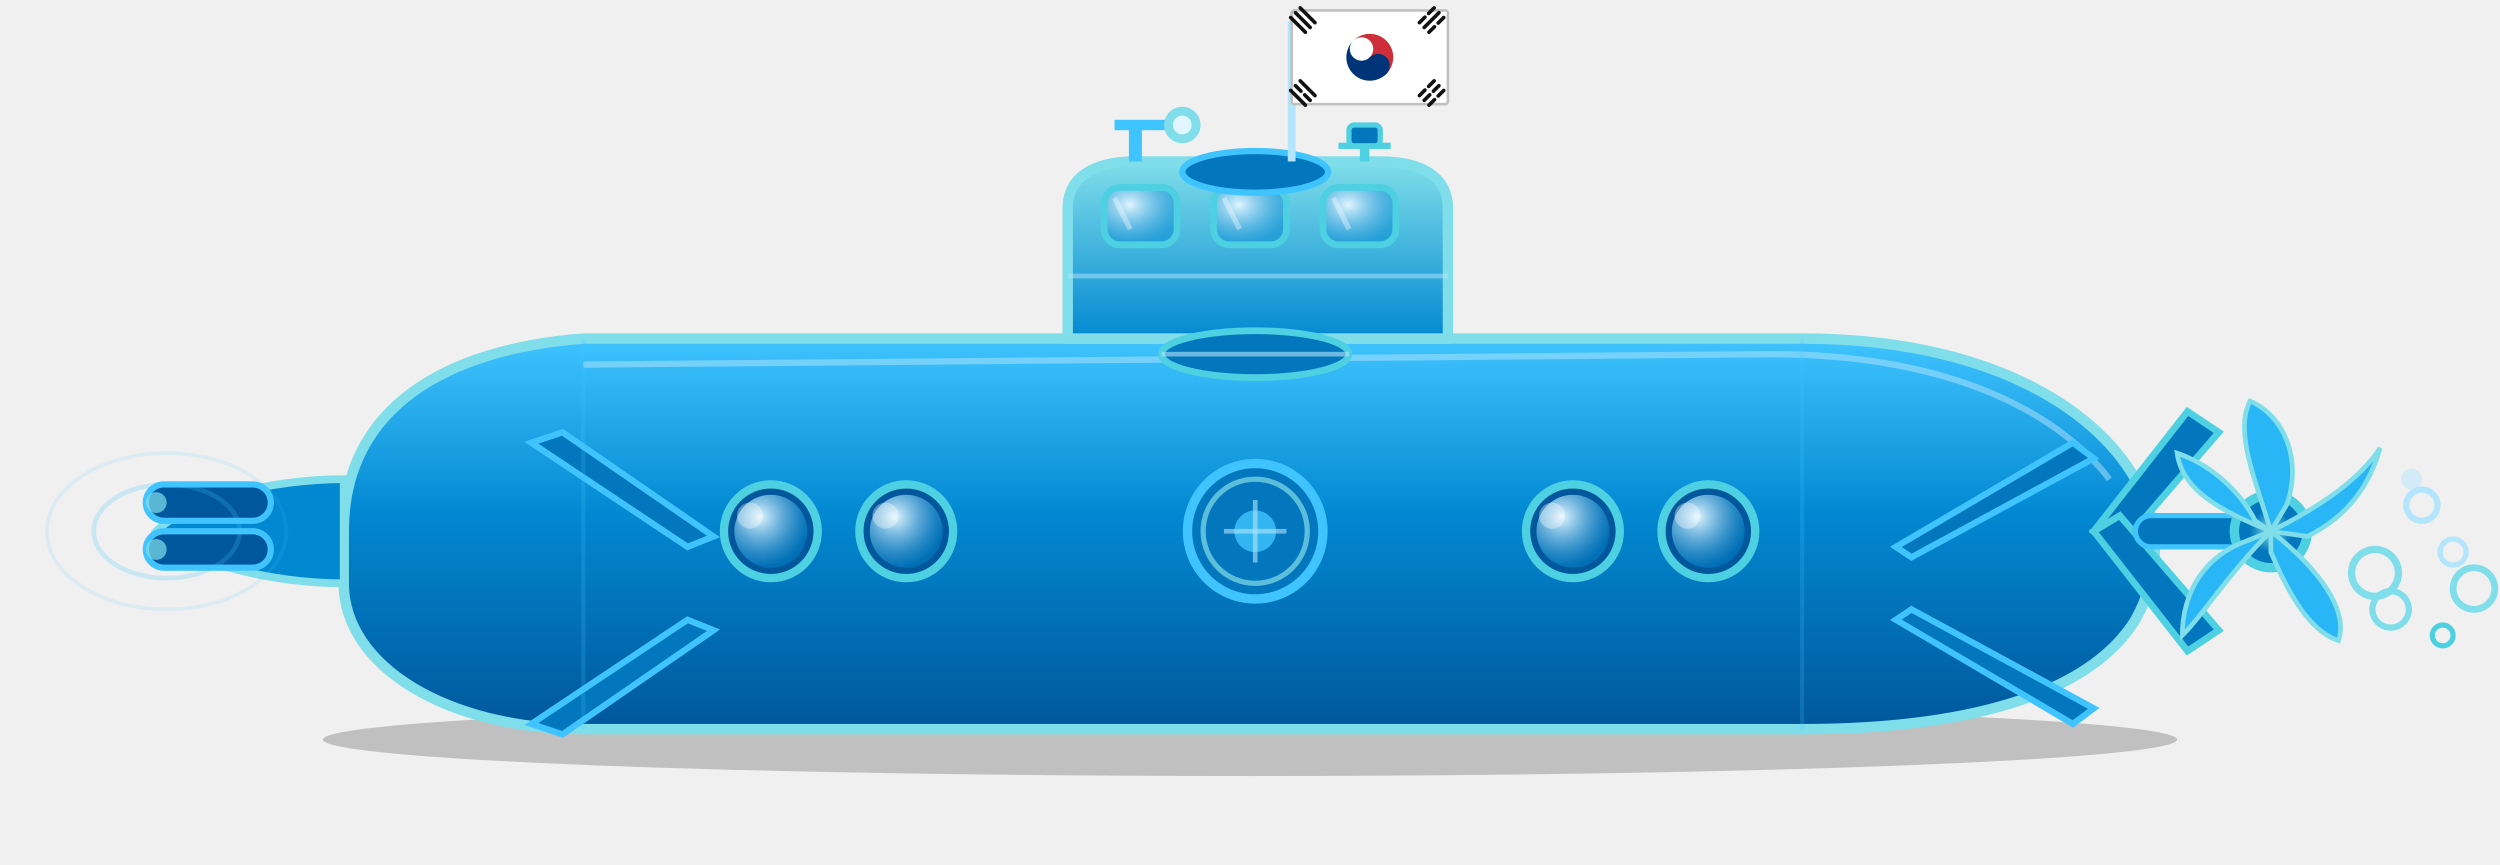
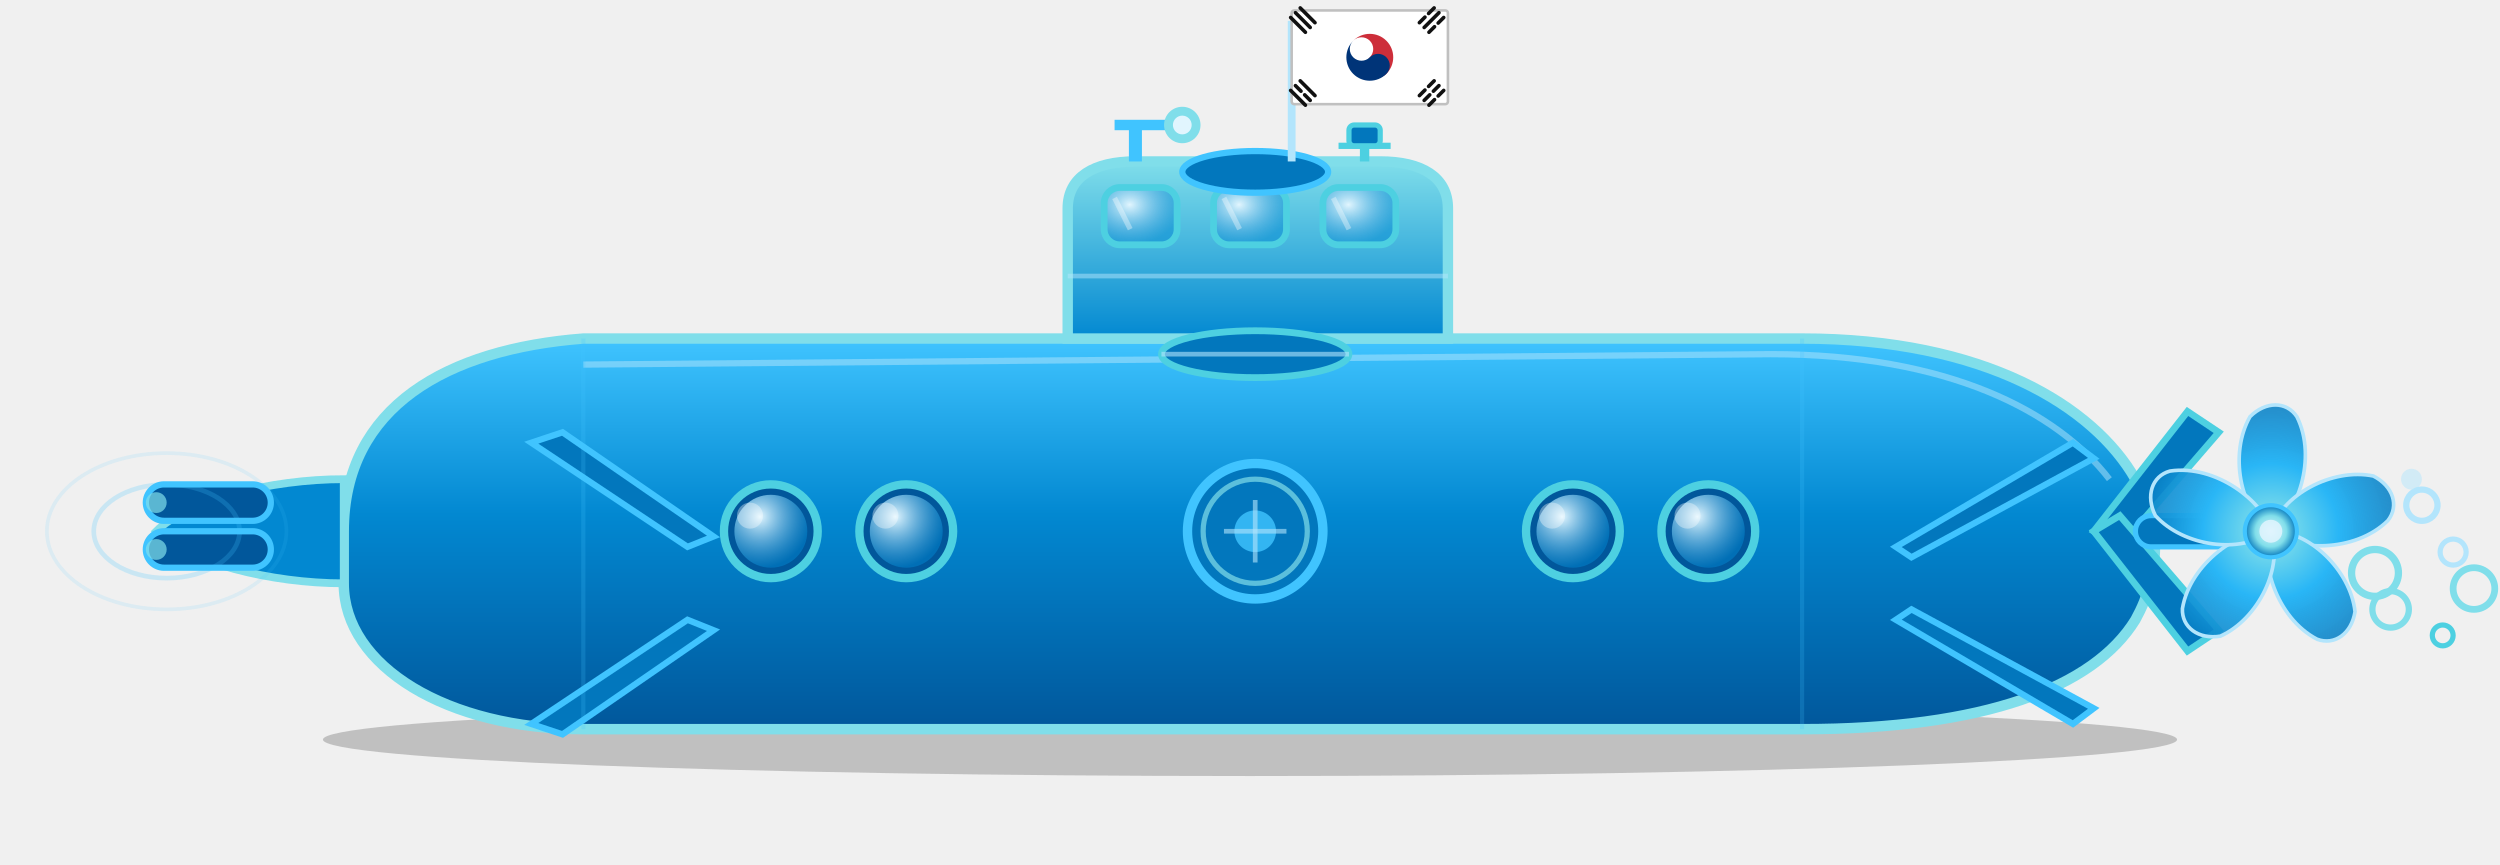
<svg xmlns="http://www.w3.org/2000/svg" viewBox="0 -22 480 166" fill="none">
  <defs>
    <linearGradient id="hull" x1="0" y1="0" x2="0" y2="1">
      <stop offset="0%" stop-color="#40c4ff" />
      <stop offset="45%" stop-color="#0288d1" />
      <stop offset="100%" stop-color="#01579b" />
    </linearGradient>
    <linearGradient id="tower" x1="0" y1="0" x2="0" y2="1">
      <stop offset="0%" stop-color="#80deea" />
      <stop offset="100%" stop-color="#0288d1" />
    </linearGradient>
    <radialGradient id="porthole" cx="35%" cy="30%" r="70%">
      <stop offset="0%" stop-color="#e1f5fe" />
      <stop offset="100%" stop-color="#0288d1" stop-opacity="0.5" />
    </radialGradient>
    <radialGradient id="propHub" cx="50%" cy="50%" r="50%">
-       <stop offset="0%" stop-color="#80deea" />
+       <stop offset="0%" stop-color="#e1f5fe" />
+       <stop offset="60%" stop-color="#80deea" />
      <stop offset="100%" stop-color="#0277bd" />
+     </radialGradient>
+     <radialGradient id="bladeGrad" cx="436" cy="80" r="26" gradientUnits="userSpaceOnUse">
+       <stop offset="10%" stop-color="#80deea" />
+       <stop offset="50%" stop-color="#29b6f6" />
+       <stop offset="100%" stop-color="#0277bd" stop-opacity="0.85" />
    </radialGradient>
  </defs>
  <ellipse cx="240" cy="120" rx="178" ry="7" fill="#000" opacity="0.2" />
  <path d="M 66 80     C 66 56, 86 45, 112 43     L 346 43     C 381 43, 402 56, 410 70     C 415 78, 415 88, 410 97     C 402 110, 381 118, 346 118     L 112 118     C 86 118, 66 106, 66 90 Z" fill="url(#hull)" stroke="#80deea" stroke-width="2" />
  <path d="M 112 48 L 340 46 C 374 46 395 57 405 70" stroke="#b3e5fc" stroke-width="1.2" opacity="0.5" fill="none" />
  <path d="M 66 90 C 52 90, 36 86, 30 80 C 36 74, 52 70, 66 70 Z" fill="#0288d1" stroke="#80deea" stroke-width="1.5" />
  <rect x="28" y="71" width="24" height="7" rx="3.5" fill="#01579b" stroke="#40c4ff" stroke-width="1.2" />
  <rect x="28" y="80" width="24" height="7" rx="3.5" fill="#01579b" stroke="#40c4ff" stroke-width="1.2" />
  <circle cx="30" cy="74.5" r="2" fill="#80deea" opacity="0.7" />
  <circle cx="30" cy="83.5" r="2" fill="#80deea" opacity="0.7" />
  <path d="M 132 83 L 102 63 L 108 61 L 137 81 Z" fill="#0277bd" stroke="#40c4ff" stroke-width="1.2" />
  <path d="M 132 97 L 102 117 L 108 119 L 137 99 Z" fill="#0277bd" stroke="#40c4ff" stroke-width="1.2" />
  <path d="M 364 83 L 398 63 L 402 66 L 367 85 Z" fill="#0277bd" stroke="#40c4ff" stroke-width="1.2" />
  <path d="M 364 97 L 398 117 L 402 114 L 367 95 Z" fill="#0277bd" stroke="#40c4ff" stroke-width="1.2" />
  <path d="M 205 43 L 205 18 C 205 12, 210 9, 218 9 L 265 9 C 273 9, 278 12, 278 18 L 278 43 Z" fill="url(#tower)" stroke="#80deea" stroke-width="2" />
  <line x1="205" y1="31" x2="278" y2="31" stroke="#b3e5fc" stroke-width="0.9" opacity="0.5" />
  <rect x="212" y="14" width="14" height="11" rx="3" fill="url(#porthole)" stroke="#4dd0e1" stroke-width="1.3" />
  <rect x="233" y="14" width="14" height="11" rx="3" fill="url(#porthole)" stroke="#4dd0e1" stroke-width="1.3" />
  <rect x="254" y="14" width="14" height="11" rx="3" fill="url(#porthole)" stroke="#4dd0e1" stroke-width="1.3" />
  <line x1="214" y1="16" x2="217" y2="22" stroke="white" stroke-width="1" opacity="0.35" />
  <line x1="235" y1="16" x2="238" y2="22" stroke="white" stroke-width="1" opacity="0.35" />
  <line x1="256" y1="16" x2="259" y2="22" stroke="white" stroke-width="1" opacity="0.35" />
  <ellipse cx="241" cy="11" rx="14" ry="4" fill="#0277bd" stroke="#40c4ff" stroke-width="1.2" />
  <line x1="218" y1="9" x2="218" y2="2" stroke="#40c4ff" stroke-width="2.5" />
  <line x1="214" y1="2" x2="227" y2="2" stroke="#40c4ff" stroke-width="2" />
  <circle cx="227" cy="2" r="3.5" fill="#80deea" />
  <circle cx="227" cy="2" r="1.8" fill="#e1f5fe" />
  <line x1="262" y1="9" x2="262" y2="3" stroke="#4dd0e1" stroke-width="1.8" />
  <line x1="257" y1="6" x2="267" y2="6" stroke="#4dd0e1" stroke-width="1.2" />
  <rect x="259" y="2" width="6" height="4" rx="1" fill="#0277bd" stroke="#4dd0e1" stroke-width="1" />
  <ellipse cx="241" cy="46" rx="18" ry="4.5" fill="#0277bd" stroke="#4dd0e1" stroke-width="1.3" />
  <line x1="223" y1="46" x2="259" y2="46" stroke="#b3e5fc" stroke-width="0.9" opacity="0.6" />
  <circle cx="148" cy="80" r="9" fill="#01579b" stroke="#4dd0e1" stroke-width="1.6" />
  <circle cx="148" cy="80" r="7" fill="url(#porthole)" />
  <circle cx="144" cy="77" r="2.5" fill="white" opacity="0.35" />
  <circle cx="174" cy="80" r="9" fill="#01579b" stroke="#4dd0e1" stroke-width="1.6" />
  <circle cx="174" cy="80" r="7" fill="url(#porthole)" />
  <circle cx="170" cy="77" r="2.5" fill="white" opacity="0.35" />
  <circle cx="241" cy="80" r="13" fill="#0277bd" stroke="#40c4ff" stroke-width="1.8" />
  <circle cx="241" cy="80" r="10" fill="none" stroke="#80deea" stroke-width="1" opacity="0.7" />
  <circle cx="241" cy="80" r="4" fill="#40c4ff" opacity="0.8" />
  <line x1="235" y1="80" x2="247" y2="80" stroke="#b3e5fc" stroke-width="0.9" opacity="0.6" />
  <line x1="241" y1="74" x2="241" y2="86" stroke="#b3e5fc" stroke-width="0.9" opacity="0.6" />
  <circle cx="302" cy="80" r="9" fill="#01579b" stroke="#4dd0e1" stroke-width="1.6" />
  <circle cx="302" cy="80" r="7" fill="url(#porthole)" />
  <circle cx="298" cy="77" r="2.5" fill="white" opacity="0.35" />
  <circle cx="328" cy="80" r="9" fill="#01579b" stroke="#4dd0e1" stroke-width="1.6" />
  <circle cx="328" cy="80" r="7" fill="url(#porthole)" />
  <circle cx="324" cy="77" r="2.5" fill="white" opacity="0.35" />
  <line x1="112" y1="43" x2="112" y2="118" stroke="#40c4ff" stroke-width="0.8" opacity="0.2" />
  <line x1="346" y1="43" x2="346" y2="118" stroke="#40c4ff" stroke-width="0.8" opacity="0.2" />
  <path d="M 402 80 L 420 57 L 426 61 L 407 83 Z" fill="#0277bd" stroke="#4dd0e1" stroke-width="1.3" />
  <path d="M 402 80 L 420 103 L 426 99 L 407 77 Z" fill="#0277bd" stroke="#4dd0e1" stroke-width="1.3" />
  <rect x="410" y="77" width="26" height="6" rx="3" fill="#0277bd" stroke="#40c4ff" stroke-width="1" />
  <circle cx="436" cy="80" r="7" fill="#0277bd" stroke="#4dd0e1" stroke-width="1.8" />
  <g>
-     <circle cx="436" cy="80" r="4" fill="url(#propHub)" />
-     <path d="M 436 80 C 433 70, 429 61, 432 55 C 439 58, 442 67, 439 75 Z" fill="#29b6f6" stroke="#80deea" stroke-width="0.9" />
-     <path d="M 436 80 C 446 75, 453 70, 457 64 C 455 71, 451 77, 443 81 Z" fill="#29b6f6" stroke="#80deea" stroke-width="0.9" />
-     <path d="M 436 80 C 445 87, 451 95, 449 101 C 443 99, 439 91, 436 84 Z" fill="#29b6f6" stroke="#80deea" stroke-width="0.9" />
-     <path d="M 436 80 C 428 88, 423 96, 419 100 C 419 92, 423 85, 431 82 Z" fill="#29b6f6" stroke="#80deea" stroke-width="0.9" />
-     <path d="M 436 80 C 426 76, 419 72, 418 65 C 424 67, 430 72, 433 78 Z" fill="#29b6f6" stroke="#80deea" stroke-width="0.9" />
+     <path d="M 436,80 C 441,77 445,66 441,58 C 439,55 435,55 432,58 C 428,65 430,76 436,80 Z" fill="url(#bladeGrad)" stroke="#b3e5fc" stroke-width="0.7" />
+     <path transform="rotate(72 436 80)" d="M 436,80 C 441,77 445,66 441,58 C 439,55 435,55 432,58 C 428,65 430,76 436,80 Z" fill="url(#bladeGrad)" stroke="#b3e5fc" stroke-width="0.7" />
+     <path transform="rotate(144 436 80)" d="M 436,80 C 441,77 445,66 441,58 C 439,55 435,55 432,58 C 428,65 430,76 436,80 Z" fill="url(#bladeGrad)" stroke="#b3e5fc" stroke-width="0.7" />
+     <path transform="rotate(216 436 80)" d="M 436,80 C 441,77 445,66 441,58 C 439,55 435,55 432,58 C 428,65 430,76 436,80 Z" fill="url(#bladeGrad)" stroke="#b3e5fc" stroke-width="0.7" />
+     <path transform="rotate(288 436 80)" d="M 436,80 C 441,77 445,66 441,58 C 439,55 435,55 432,58 C 428,65 430,76 436,80 Z" fill="url(#bladeGrad)" stroke="#b3e5fc" stroke-width="0.7" />
+     <circle cx="436" cy="80" r="5" fill="url(#propHub)" stroke="#40c4ff" stroke-width="0.8" />
+     <circle cx="436" cy="80" r="2.2" fill="#e1f5fe" opacity="0.85" />
    <animateTransform attributeName="transform" type="rotate" from="0 436 80" to="360 436 80" dur="1.2s" repeatCount="indefinite" />
  </g>
  <circle cx="456" cy="88" r="4.5" fill="none" stroke="#80deea" stroke-width="1.4">
    <animate attributeName="cy" from="88" to="52" dur="1.8s" repeatCount="indefinite" begin="0s" />
    <animate attributeName="opacity" values="0.8;0.6;0" dur="1.8s" repeatCount="indefinite" begin="0s" />
    <animate attributeName="r" from="4.5" to="8" dur="1.8s" repeatCount="indefinite" begin="0s" />
  </circle>
  <circle cx="465" cy="75" r="3" fill="none" stroke="#b3e5fc" stroke-width="1.2">
    <animate attributeName="cy" from="75" to="42" dur="2.1s" repeatCount="indefinite" begin="0.4s" />
    <animate attributeName="opacity" values="0.7;0.5;0" dur="2.1s" repeatCount="indefinite" begin="0.4s" />
    <animate attributeName="r" from="3" to="6" dur="2.1s" repeatCount="indefinite" begin="0.4s" />
  </circle>
  <circle cx="459" cy="95" r="3.5" fill="none" stroke="#80deea" stroke-width="1.2">
    <animate attributeName="cy" from="95" to="63" dur="2.4s" repeatCount="indefinite" begin="0.8s" />
    <animate attributeName="opacity" values="0.6;0.4;0" dur="2.4s" repeatCount="indefinite" begin="0.8s" />
    <animate attributeName="r" from="3.5" to="7" dur="2.4s" repeatCount="indefinite" begin="0.8s" />
  </circle>
  <circle cx="471" cy="84" r="2.5" fill="none" stroke="#b3e5fc" stroke-width="1">
    <animate attributeName="cy" from="84" to="55" dur="1.6s" repeatCount="indefinite" begin="1.1s" />
    <animate attributeName="opacity" values="0.7;0.4;0" dur="1.6s" repeatCount="indefinite" begin="1.1s" />
    <animate attributeName="r" from="2.5" to="5.5" dur="1.6s" repeatCount="indefinite" begin="1.1s" />
  </circle>
  <circle cx="463" cy="70" r="2" fill="#b3e5fc" opacity="0.5">
    <animate attributeName="cy" from="70" to="40" dur="2.0s" repeatCount="indefinite" begin="1.5s" />
    <animate attributeName="opacity" values="0.5;0.3;0" dur="2.0s" repeatCount="indefinite" begin="1.5s" />
    <animate attributeName="r" from="2" to="5" dur="2.0s" repeatCount="indefinite" begin="1.5s" />
  </circle>
  <circle cx="475" cy="91" r="4" fill="none" stroke="#80deea" stroke-width="1.3">
    <animate attributeName="cy" from="91" to="58" dur="2.3s" repeatCount="indefinite" begin="0.2s" />
    <animate attributeName="opacity" values="0.8;0.5;0" dur="2.3s" repeatCount="indefinite" begin="0.2s" />
    <animate attributeName="r" from="4" to="7.5" dur="2.3s" repeatCount="indefinite" begin="0.2s" />
  </circle>
  <circle cx="469" cy="100" r="2" fill="none" stroke="#4dd0e1" stroke-width="1">
    <animate attributeName="cy" from="100" to="72" dur="1.9s" repeatCount="indefinite" begin="0.9s" />
    <animate attributeName="opacity" values="0.6;0.3;0" dur="1.9s" repeatCount="indefinite" begin="0.9s" />
    <animate attributeName="r" from="2" to="4.5" dur="1.9s" repeatCount="indefinite" begin="0.9s" />
  </circle>
  <ellipse cx="32" cy="80" rx="14" ry="9" fill="none" stroke="#40c4ff" stroke-width="0.9" opacity="0.22" />
  <ellipse cx="32" cy="80" rx="23" ry="15" fill="none" stroke="#40c4ff" stroke-width="0.7" opacity="0.12" />
  <line x1="248" y1="9" x2="248" y2="-18" stroke="#b3e5fc" stroke-width="1.5" />
  <rect x="248" y="-20" width="30" height="18" fill="white" stroke="#c0c0c0" stroke-width="0.5" rx="0.5" />
  <g transform="rotate(-45 263 -11)">
    <path d="M 263,-15.5 A 4.5,4.5 0 0,1 263,-6.5 A 2.25,2.25 0 0,1 263,-11 A 2.25,2.25 0 0,0 263,-15.5 Z" fill="#cd2e3a" />
    <path d="M 263,-15.5 A 4.5,4.5 0 0,0 263,-6.5 A 2.25,2.25 0 0,0 263,-11 A 2.25,2.25 0 0,1 263,-15.5 Z" fill="#003478" />
  </g>
  <g transform="rotate(45 250 -18)" stroke="#111" stroke-width="0.7" stroke-linecap="round">
    <line x1="248" y1="-19.5" x2="252" y2="-19.5" />
    <line x1="248" y1="-18.2" x2="252" y2="-18.2" />
    <line x1="248" y1="-16.9" x2="252" y2="-16.9" />
  </g>
  <g transform="rotate(-45 275 -18)" stroke="#111" stroke-width="0.7" stroke-linecap="round">
    <line x1="273" y1="-19.5" x2="274.5" y2="-19.5" />
    <line x1="275.5" y1="-19.5" x2="277" y2="-19.5" />
    <line x1="273" y1="-18.2" x2="277" y2="-18.2" />
    <line x1="273" y1="-16.9" x2="274.5" y2="-16.9" />
    <line x1="275.5" y1="-16.9" x2="277" y2="-16.9" />
  </g>
  <g transform="rotate(45 250 -4)" stroke="#111" stroke-width="0.7" stroke-linecap="round">
    <line x1="248" y1="-5.5" x2="252" y2="-5.5" />
    <line x1="248" y1="-4.2" x2="249.5" y2="-4.2" />
    <line x1="250.5" y1="-4.2" x2="252" y2="-4.2" />
    <line x1="248" y1="-2.9" x2="252" y2="-2.9" />
  </g>
  <g transform="rotate(-45 275 -4)" stroke="#111" stroke-width="0.7" stroke-linecap="round">
    <line x1="273" y1="-5.5" x2="274.5" y2="-5.5" />
    <line x1="275.5" y1="-5.5" x2="277" y2="-5.5" />
    <line x1="273" y1="-4.2" x2="274.5" y2="-4.2" />
    <line x1="275.5" y1="-4.2" x2="277" y2="-4.2" />
    <line x1="273" y1="-2.9" x2="274.5" y2="-2.9" />
    <line x1="275.5" y1="-2.9" x2="277" y2="-2.9" />
  </g>
</svg>
